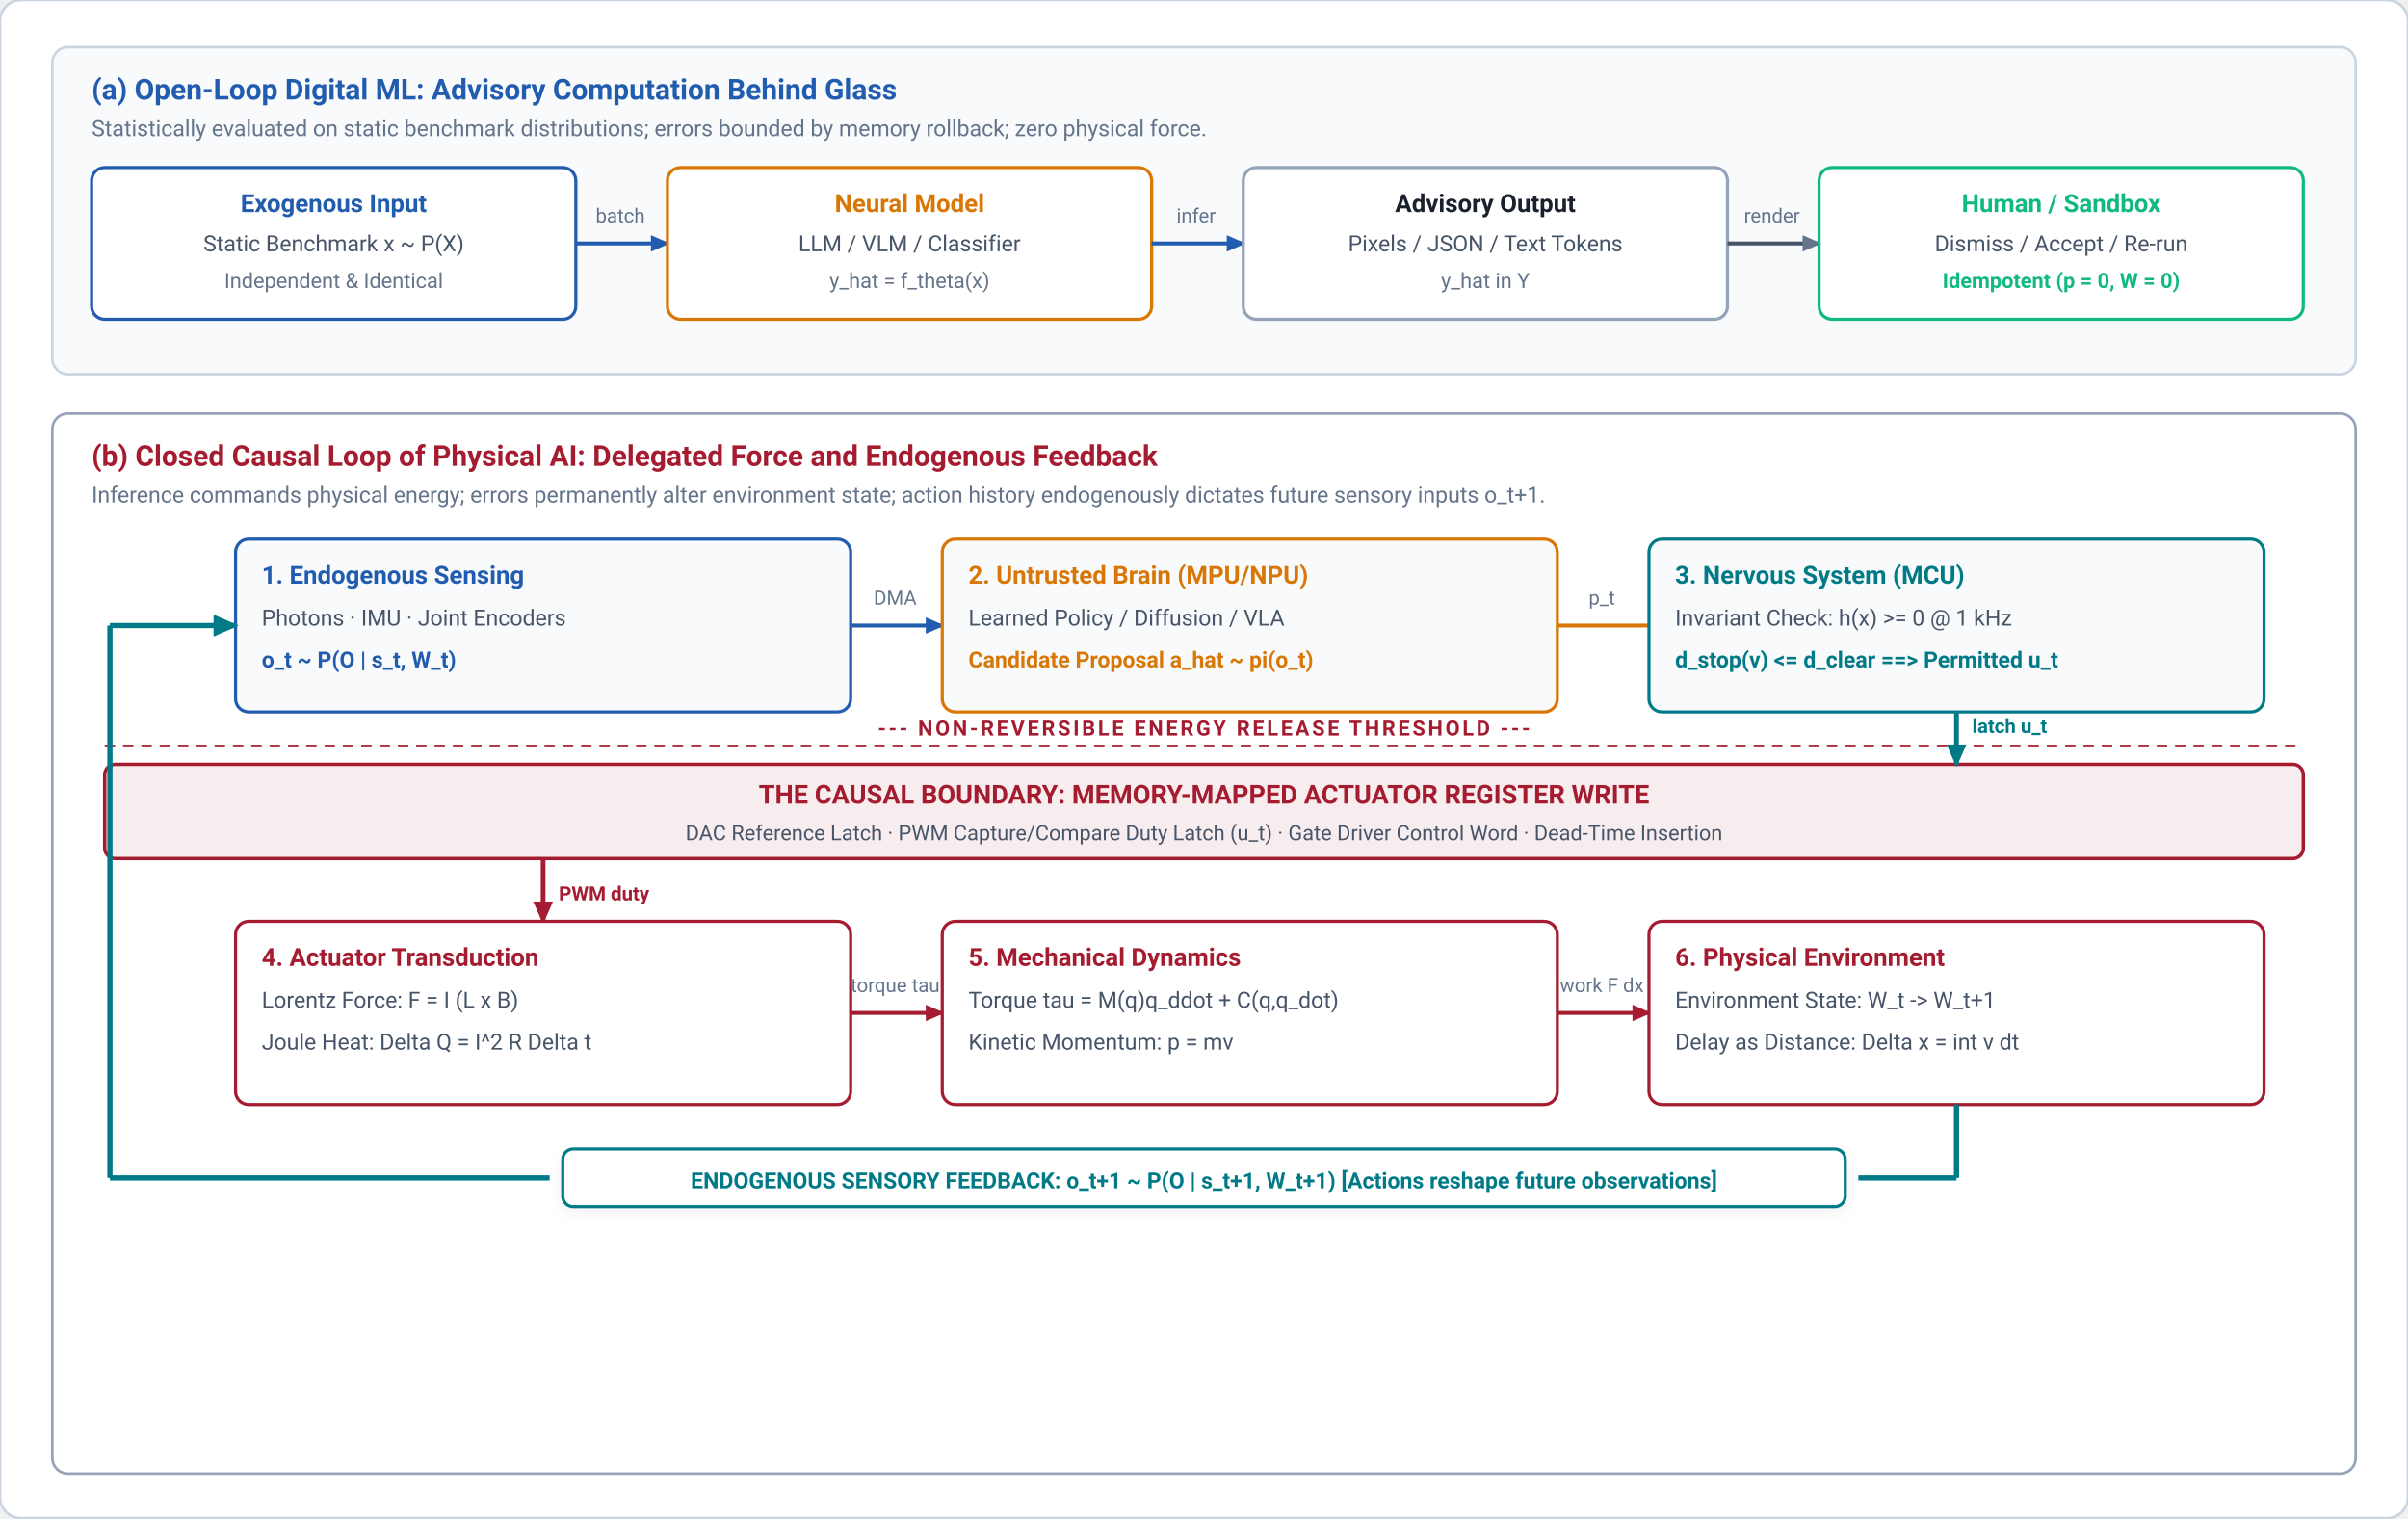
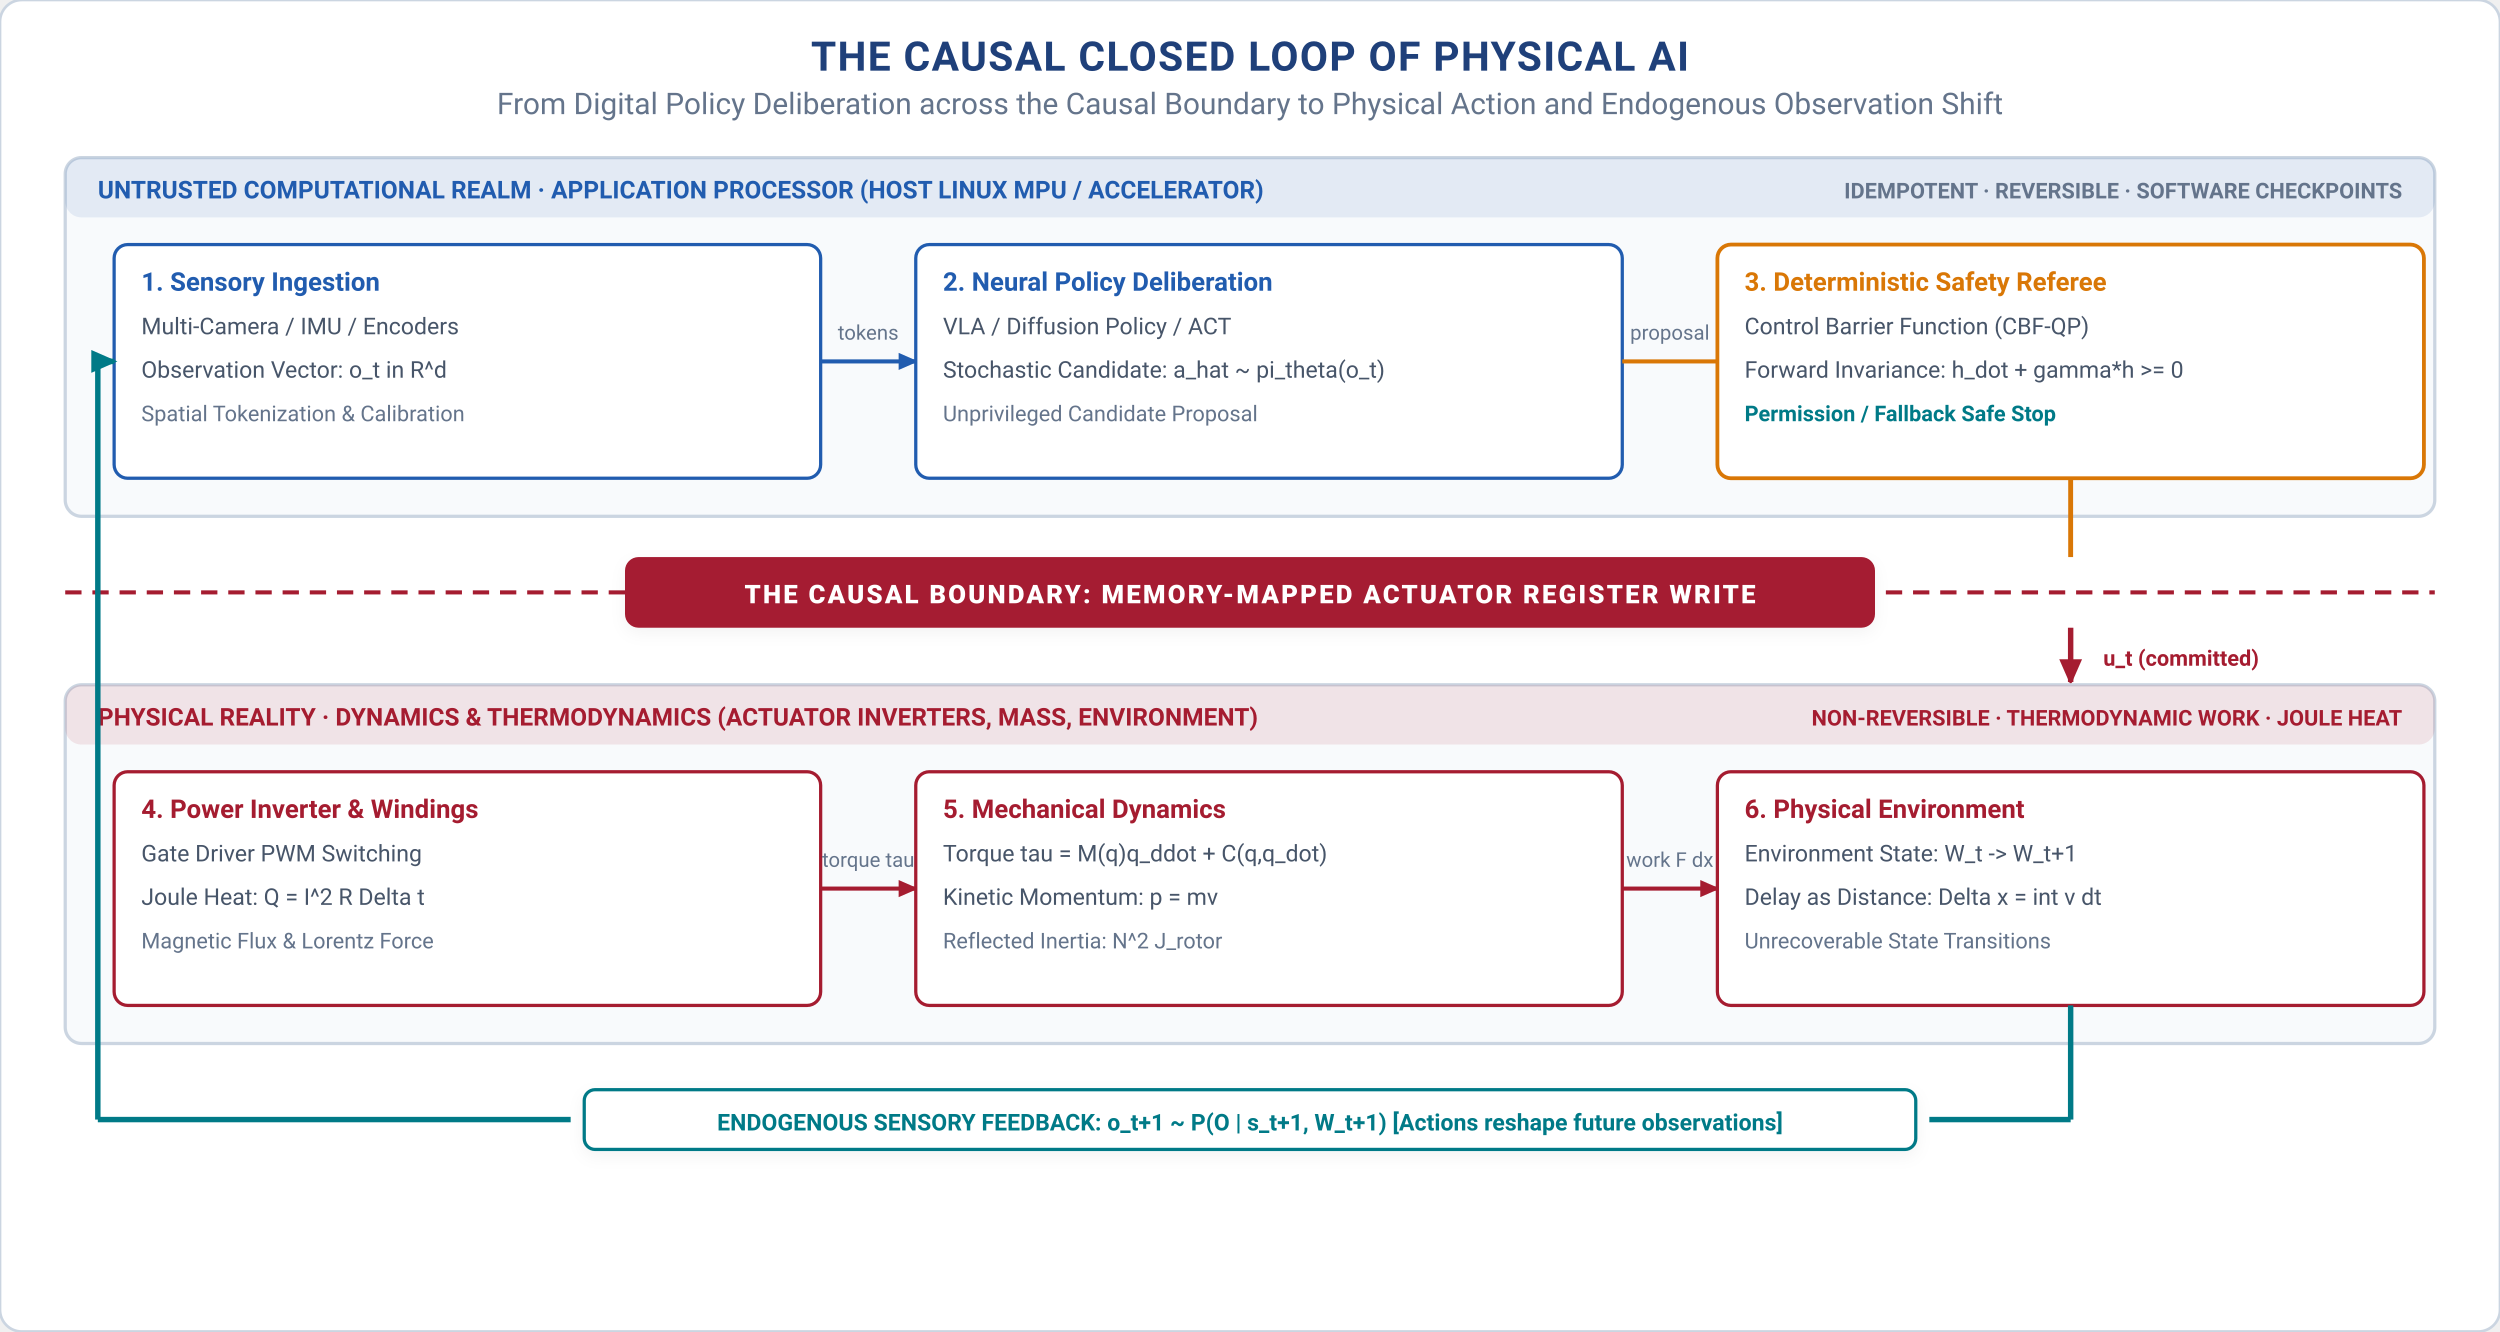
- <svg xmlns="http://www.w3.org/2000/svg" viewBox="0 0 920 580" width="100%" height="100%">
+ <svg xmlns="http://www.w3.org/2000/svg" viewBox="0 0 920 490" width="100%" height="100%">
  <style>
      text { font-family: -apple-system, BlinkMacSystemFont, "Segoe UI", Roboto, "Helvetica Neue", Arial, sans-serif; }
      .title { font-weight: 700; font-size: 15px; fill: #1F407A; text-anchor: middle; letter-spacing: 0.5px; }
      .subtitle { font-size: 11px; fill: #64748B; text-anchor: middle; }
      .section-hdr { font-weight: 700; font-size: 13px; fill: #1F407A; letter-spacing: 0.3px; }
      .card-title { font-weight: 700; font-size: 11.5px; }
      .body-text { font-size: 10px; fill: #475569; }
      .bold-text { font-weight: 600; font-size: 10px; fill: #1A202C; }
      .small-text { font-size: 9px; fill: #64748B; }
      .code-text { font-family: "SFMono-Regular", Consolas, "Liberation Mono", Menlo, Courier, monospace; font-size: 9px; fill: #1F407A; font-weight: 600; }
      .badge-text { font-weight: 700; font-size: 9px; text-anchor: middle; }
    </style>
  <defs>
    <marker id="arr-blue" viewBox="0 0 10 10" refX="7" refY="5" markerWidth="6" markerHeight="6" orient="auto-start-reverse">
      <path d="M 0 1.5 L 8 5 L 0 8.5 z" fill="#215CAF" />
    </marker>
    <marker id="arr-navy" viewBox="0 0 10 10" refX="7" refY="5" markerWidth="6" markerHeight="6" orient="auto-start-reverse">
      <path d="M 0 1.5 L 8 5 L 0 8.5 z" fill="#1F407A" />
    </marker>
    <marker id="arr-petrol" viewBox="0 0 10 10" refX="7" refY="5" markerWidth="6" markerHeight="6" orient="auto-start-reverse">
      <path d="M 0 1.5 L 8 5 L 0 8.5 z" fill="#007A87" />
    </marker>
    <marker id="arr-teal" viewBox="0 0 10 10" refX="7" refY="5" markerWidth="6" markerHeight="6" orient="auto-start-reverse">
      <path d="M 0 1.5 L 8 5 L 0 8.5 z" fill="#10B981" />
    </marker>
    <marker id="arr-bronze" viewBox="0 0 10 10" refX="7" refY="5" markerWidth="6" markerHeight="6" orient="auto-start-reverse">
      <path d="M 0 1.5 L 8 5 L 0 8.5 z" fill="#B87333" />
    </marker>
    <marker id="arr-crimson" viewBox="0 0 10 10" refX="7" refY="5" markerWidth="6" markerHeight="6" orient="auto-start-reverse">
      <path d="M 0 1.5 L 8 5 L 0 8.5 z" fill="#A51C30" />
    </marker>
    <marker id="arr-coral" viewBox="0 0 10 10" refX="7" refY="5" markerWidth="6" markerHeight="6" orient="auto-start-reverse">
      <path d="M 0 1.5 L 8 5 L 0 8.5 z" fill="#DC2626" />
    </marker>
    <marker id="arr-purple" viewBox="0 0 10 10" refX="7" refY="5" markerWidth="6" markerHeight="6" orient="auto-start-reverse">
      <path d="M 0 1.5 L 8 5 L 0 8.5 z" fill="#5B4B8A" />
    </marker>
    <marker id="arr-slate" viewBox="0 0 10 10" refX="7" refY="5" markerWidth="6" markerHeight="6" orient="auto-start-reverse">
      <path d="M 0 1.5 L 8 5 L 0 8.5 z" fill="#64748B" />
    </marker>
    <filter id="shadow" x="-2%" y="-3%" width="104%" height="108%" filterUnits="userSpaceOnUse">
      <feDropShadow dx="0" dy="2" stdDeviation="3" flood-color="#0F172A" flood-opacity="0.05" />
    </filter>
  </defs>
-   <rect width="920" height="580" fill="#FFFFFF" rx="8" stroke="#CBD5E1" stroke-width="1" />
-   <rect x="20" y="18" width="880" height="125" rx="6" fill="#F8FAFC" stroke="#CBD5E1" stroke-width="1" />
-   <text x="35" y="38" font-size="11" font-weight="700" fill="#215CAF">(a) Open-Loop Digital ML: Advisory Computation Behind Glass</text>
-   <text x="35" y="52" font-size="8.5" fill="#64748B">Statistically evaluated on static benchmark distributions; errors bounded by memory rollback; zero physical force.</text>
-   <rect x="35" y="64" width="185" height="58" rx="5" fill="#FFFFFF" stroke="#215CAF" stroke-width="1.2" />
-   <text x="127.5" y="81" font-size="9.5" font-weight="700" fill="#215CAF" text-anchor="middle">Exogenous Input</text>
-   <text x="127.5" y="96" font-size="8.5" fill="#475569" text-anchor="middle">Static Benchmark x ~ P(X)</text>
-   <text x="127.5" y="110" font-size="8" fill="#64748B" text-anchor="middle">Independent &amp; Identical</text>
-   <line x1="220" y1="93" x2="255" y2="93" stroke="#215CAF" stroke-width="1.5" marker-end="url(#arr-blue)" />
-   <text x="237" y="85" font-size="7.5" fill="#64748B" text-anchor="middle">batch</text>
-   <rect x="255" y="64" width="185" height="58" rx="5" fill="#FFFFFF" stroke="#D97706" stroke-width="1.2" />
-   <text x="347.5" y="81" font-size="9.5" font-weight="700" fill="#D97706" text-anchor="middle">Neural Model</text>
-   <text x="347.5" y="96" font-size="8.5" fill="#475569" text-anchor="middle">LLM / VLM / Classifier</text>
-   <text x="347.5" y="110" font-size="8" fill="#64748B" text-anchor="middle">y_hat = f_theta(x)</text>
-   <line x1="440" y1="93" x2="475" y2="93" stroke="#215CAF" stroke-width="1.5" marker-end="url(#arr-blue)" />
-   <text x="457" y="85" font-size="7.5" fill="#64748B" text-anchor="middle">infer</text>
-   <rect x="475" y="64" width="185" height="58" rx="5" fill="#FFFFFF" stroke="#94A3B8" stroke-width="1.2" />
-   <text x="567.5" y="81" font-size="9.5" font-weight="700" fill="#1A202C" text-anchor="middle">Advisory Output</text>
-   <text x="567.5" y="96" font-size="8.5" fill="#475569" text-anchor="middle">Pixels / JSON / Text Tokens</text>
-   <text x="567.5" y="110" font-size="8" fill="#64748B" text-anchor="middle">y_hat in Y</text>
-   <line x1="660" y1="93" x2="695" y2="93" stroke="#475569" stroke-width="1.5" marker-end="url(#arr-slate)" />
-   <text x="677" y="85" font-size="7.5" fill="#64748B" text-anchor="middle">render</text>
-   <rect x="695" y="64" width="185" height="58" rx="5" fill="#FFFFFF" stroke="#10B981" stroke-width="1.2" />
-   <text x="787.5" y="81" font-size="9.5" font-weight="700" fill="#10B981" text-anchor="middle">Human / Sandbox</text>
-   <text x="787.5" y="96" font-size="8.5" fill="#475569" text-anchor="middle">Dismiss / Accept / Re-run</text>
-   <text x="787.5" y="110" font-size="8" font-weight="600" fill="#10B981" text-anchor="middle">Idempotent (p = 0, W = 0)</text>
-   <rect x="20" y="158" width="880" height="405" rx="6" fill="#FFFFFF" stroke="#94A3B8" stroke-width="1" />
-   <text x="35" y="178" font-size="11" font-weight="700" fill="#A51C30">(b) Closed Causal Loop of Physical AI: Delegated Force and Endogenous Feedback</text>
-   <text x="35" y="192" font-size="8.5" fill="#64748B">Inference commands physical energy; errors permanently alter environment state; action history endogenously dictates future sensory inputs o_t+1.</text>
-   <rect x="90" y="206" width="235" height="66" rx="5" fill="#F8FAFC" stroke="#215CAF" stroke-width="1.2" />
-   <text x="100" y="223" font-size="9.5" font-weight="700" fill="#215CAF">1. Endogenous Sensing</text>
-   <text x="100" y="239" font-size="8.5" fill="#475569">Photons · IMU · Joint Encoders</text>
-   <text x="100" y="255" font-size="8.5" font-weight="600" fill="#215CAF">o_t ~ P(O | s_t, W_t)</text>
-   <line x1="325" y1="239.0" x2="360" y2="239.0" stroke="#215CAF" stroke-width="1.5" marker-end="url(#arr-blue)" />
-   <text x="342" y="231.0" font-size="7.5" fill="#64748B" text-anchor="middle">DMA</text>
-   <rect x="360" y="206" width="235" height="66" rx="5" fill="#F8FAFC" stroke="#D97706" stroke-width="1.2" />
-   <text x="370" y="223" font-size="9.5" font-weight="700" fill="#D97706">2. Untrusted Brain (MPU/NPU)</text>
-   <text x="370" y="239" font-size="8.5" fill="#475569">Learned Policy / Diffusion / VLA</text>
-   <text x="370" y="255" font-size="8.5" font-weight="600" fill="#D97706">Candidate Proposal a_hat ~ pi(o_t)</text>
-   <line x1="595" y1="239.0" x2="630" y2="239.0" stroke="#D97706" stroke-width="1.5" marker-end="url(#arr-amber)" />
-   <text x="612" y="231.0" font-size="7.5" fill="#64748B" text-anchor="middle">p_t</text>
-   <rect x="630" y="206" width="235" height="66" rx="5" fill="#F8FAFC" stroke="#007A87" stroke-width="1.2" />
-   <text x="640" y="223" font-size="9.5" font-weight="700" fill="#007A87">3. Nervous System (MCU)</text>
-   <text x="640" y="239" font-size="8.5" fill="#475569">Invariant Check: h(x) &gt;= 0 @ 1 kHz</text>
-   <text x="640" y="255" font-size="8.5" font-weight="600" fill="#007A87">d_stop(v) &lt;= d_clear ==&gt; Permitted u_t</text>
-   <line x1="40" y1="285" x2="880" y2="285" stroke="#A51C30" stroke-width="1" stroke-dasharray="4,3" />
-   <text x="460.0" y="281" font-size="8" font-weight="700" fill="#A51C30" text-anchor="middle" letter-spacing="1px">--- NON-REVERSIBLE ENERGY RELEASE THRESHOLD ---</text>
-   <rect x="40" y="292" width="840" height="36" rx="4" fill="#A51C30" fill-opacity="0.08" stroke="#A51C30" stroke-width="1.3" />
-   <text x="460.0" y="307" font-size="10" font-weight="700" fill="#A51C30" text-anchor="middle">THE CAUSAL BOUNDARY: MEMORY-MAPPED ACTUATOR REGISTER WRITE</text>
-   <text x="460.0" y="321" font-size="8" fill="#475569" text-anchor="middle">DAC Reference Latch · PWM Capture/Compare Duty Latch (u_t) · Gate Driver Control Word · Dead-Time Insertion</text>
-   <line x1="747.5" y1="272" x2="747.5" y2="292" stroke="#007A87" stroke-width="1.8" marker-end="url(#arr-petrol)" />
-   <text x="753.5" y="280" font-size="7.5" font-weight="600" fill="#007A87">latch u_t</text>
-   <line x1="207.5" y1="328" x2="207.5" y2="352" stroke="#A51C30" stroke-width="1.8" marker-end="url(#arr-crimson)" />
-   <text x="213.5" y="344" font-size="7.5" font-weight="600" fill="#A51C30">PWM duty</text>
-   <rect x="90" y="352" width="235" height="70" rx="5" fill="#FFFFFF" stroke="#A51C30" stroke-width="1.2" />
-   <text x="100" y="369" font-size="9.5" font-weight="700" fill="#A51C30">4. Actuator Transduction</text>
-   <text x="100" y="385" font-size="8.5" fill="#475569">Lorentz Force: F = I (L x B)</text>
-   <text x="100" y="401" font-size="8.5" fill="#475569">Joule Heat: Delta Q = I^2 R Delta t</text>
-   <line x1="325" y1="387.0" x2="360" y2="387.0" stroke="#A51C30" stroke-width="1.5" marker-end="url(#arr-crimson)" />
-   <text x="342" y="379.0" font-size="7.5" fill="#64748B" text-anchor="middle">torque tau</text>
-   <rect x="360" y="352" width="235" height="70" rx="5" fill="#FFFFFF" stroke="#A51C30" stroke-width="1.2" />
-   <text x="370" y="369" font-size="9.5" font-weight="700" fill="#A51C30">5. Mechanical Dynamics</text>
-   <text x="370" y="385" font-size="8.5" fill="#475569">Torque tau = M(q)q_ddot + C(q,q_dot)</text>
-   <text x="370" y="401" font-size="8.5" fill="#475569">Kinetic Momentum: p = mv</text>
-   <line x1="595" y1="387.0" x2="630" y2="387.0" stroke="#A51C30" stroke-width="1.5" marker-end="url(#arr-crimson)" />
-   <text x="612" y="379.0" font-size="7.5" fill="#64748B" text-anchor="middle">work F dx</text>
-   <rect x="630" y="352" width="235" height="70" rx="5" fill="#FFFFFF" stroke="#A51C30" stroke-width="1.2" />
-   <text x="640" y="369" font-size="9.5" font-weight="700" fill="#A51C30">6. Physical Environment</text>
-   <text x="640" y="385" font-size="8.5" fill="#475569">Environment State: W_t -&gt; W_t+1</text>
-   <text x="640" y="401" font-size="8.5" fill="#475569">Delay as Distance: Delta x = int v dt</text>
-   <line x1="747.5" y1="422" x2="747.5" y2="450" stroke="#007A87" stroke-width="2" />
-   <line x1="747.5" y1="450" x2="710.0" y2="450" stroke="#007A87" stroke-width="2" />
-   <line x1="210.0" y1="450" x2="42" y2="450" stroke="#007A87" stroke-width="2" />
-   <line x1="42" y1="450" x2="42" y2="239.0" stroke="#007A87" stroke-width="2" />
-   <line x1="42" y1="239.0" x2="90" y2="239.0" stroke="#007A87" stroke-width="2" marker-end="url(#arr-petrol)" />
-   <rect x="215.0" y="439" width="490" height="22" rx="4" fill="#FFFFFF" stroke="#007A87" stroke-width="1.2" filter="url(#shadow)" />
-   <text x="460.0" y="454" font-size="8.5" font-weight="700" fill="#007A87" text-anchor="middle">ENDOGENOUS SENSORY FEEDBACK: o_t+1 ~ P(O | s_t+1, W_t+1) [Actions reshape future observations]</text>
+   <rect width="920" height="490" fill="#FFFFFF" rx="8" stroke="#CBD5E1" stroke-width="1" />
+   <text x="460.0" y="26" class="title">THE CAUSAL CLOSED LOOP OF PHYSICAL AI</text>
+   <text x="460.0" y="42" class="subtitle">From Digital Policy Deliberation across the Causal Boundary to Physical Action and Endogenous Observation Shift</text>
+   <rect x="24" y="58" width="872" height="132" rx="6" fill="#F8FAFC" stroke="#CBD5E1" stroke-width="1.2" />
+   <rect x="24" y="58" width="872" height="22" rx="6" fill="#215CAF" fill-opacity="0.10" />
+   <text x="36" y="73" font-size="9" font-weight="700" fill="#215CAF">UNTRUSTED COMPUTATIONAL REALM · APPLICATION PROCESSOR (HOST LINUX MPU / ACCELERATOR)</text>
+   <text x="884" y="73" font-size="8" font-weight="600" fill="#64748B" text-anchor="end">IDEMPOTENT · REVERSIBLE · SOFTWARE CHECKPOINTS</text>
+   <rect x="42" y="90" width="260" height="86" rx="5" fill="#FFFFFF" stroke="#215CAF" stroke-width="1.2" />
+   <text x="52" y="107" font-size="9.5" font-weight="700" fill="#215CAF">1. Sensory Ingestion</text>
+   <text x="52" y="123" font-size="8.5" fill="#475569">Multi-Camera / IMU / Encoders</text>
+   <text x="52" y="139" font-size="8.5" fill="#475569">Observation Vector: o_t in R^d</text>
+   <text x="52" y="155" font-size="8" fill="#64748B">Spatial Tokenization &amp; Calibration</text>
+   <line x1="302" y1="133.0" x2="337" y2="133.0" stroke="#215CAF" stroke-width="1.5" marker-end="url(#arr-blue)" />
+   <text x="319.5" y="125.0" font-size="7.5" fill="#64748B" text-anchor="middle">tokens</text>
+   <rect x="337" y="90" width="260" height="86" rx="5" fill="#FFFFFF" stroke="#215CAF" stroke-width="1.2" />
+   <text x="347" y="107" font-size="9.5" font-weight="700" fill="#215CAF">2. Neural Policy Deliberation</text>
+   <text x="347" y="123" font-size="8.5" fill="#475569">VLA / Diffusion Policy / ACT</text>
+   <text x="347" y="139" font-size="8.5" fill="#475569">Stochastic Candidate: a_hat ~ pi_theta(o_t)</text>
+   <text x="347" y="155" font-size="8" fill="#64748B">Unprivileged Candidate Proposal</text>
+   <line x1="597" y1="133.0" x2="632" y2="133.0" stroke="#D97706" stroke-width="1.5" marker-end="url(#arr-amber)" />
+   <text x="614.5" y="125.0" font-size="7.5" fill="#64748B" text-anchor="middle">proposal</text>
+   <rect x="632" y="90" width="260" height="86" rx="5" fill="#FFFFFF" stroke="#D97706" stroke-width="1.4" />
+   <text x="642" y="107" font-size="9.5" font-weight="700" fill="#D97706">3. Deterministic Safety Referee</text>
+   <text x="642" y="123" font-size="8.5" fill="#475569">Control Barrier Function (CBF-QP)</text>
+   <text x="642" y="139" font-size="8.5" fill="#475569">Forward Invariance: h_dot + gamma*h &gt;= 0</text>
+   <text x="642" y="155" font-size="8" font-weight="600" fill="#007A87">Permission / Fallback Safe Stop</text>
+   <line x1="24" y1="218" x2="896" y2="218" stroke="#A51C30" stroke-width="1.5" stroke-dasharray="6,4" />
+   <rect x="230.0" y="205" width="460" height="26" rx="5" fill="#A51C30" filter="url(#shadow)" />
+   <text x="460.0" y="222" font-size="9.5" font-weight="800" fill="#FFFFFF" text-anchor="middle" letter-spacing="0.8px">THE CAUSAL BOUNDARY: MEMORY-MAPPED ACTUATOR REGISTER WRITE</text>
+   <line x1="762.0" y1="176" x2="762.0" y2="205" stroke="#D97706" stroke-width="1.8" />
+   <line x1="762.0" y1="231" x2="762.0" y2="251" stroke="#A51C30" stroke-width="2" marker-end="url(#arr-crimson)" />
+   <text x="774.0" y="245" font-size="8" font-weight="700" fill="#A51C30">u_t (committed)</text>
+   <rect x="24" y="252" width="872" height="132" rx="6" fill="#F8FAFC" stroke="#CBD5E1" stroke-width="1.2" />
+   <rect x="24" y="252" width="872" height="22" rx="6" fill="#A51C30" fill-opacity="0.10" />
+   <text x="36" y="267" font-size="9" font-weight="700" fill="#A51C30">PHYSICAL REALITY · DYNAMICS &amp; THERMODYNAMICS (ACTUATOR INVERTERS, MASS, ENVIRONMENT)</text>
+   <text x="884" y="267" font-size="8" font-weight="600" fill="#A51C30" text-anchor="end">NON-REVERSIBLE · THERMODYNAMIC WORK · JOULE HEAT</text>
+   <rect x="42" y="284" width="260" height="86" rx="5" fill="#FFFFFF" stroke="#A51C30" stroke-width="1.2" />
+   <text x="52" y="301" font-size="9.5" font-weight="700" fill="#A51C30">4. Power Inverter &amp; Windings</text>
+   <text x="52" y="317" font-size="8.5" fill="#475569">Gate Driver PWM Switching</text>
+   <text x="52" y="333" font-size="8.5" fill="#475569">Joule Heat: Q = I^2 R Delta t</text>
+   <text x="52" y="349" font-size="8" fill="#64748B">Magnetic Flux &amp; Lorentz Force</text>
+   <line x1="302" y1="327.0" x2="337" y2="327.0" stroke="#A51C30" stroke-width="1.5" marker-end="url(#arr-crimson)" />
+   <text x="319.5" y="319.0" font-size="7.5" fill="#64748B" text-anchor="middle">torque tau</text>
+   <rect x="337" y="284" width="260" height="86" rx="5" fill="#FFFFFF" stroke="#A51C30" stroke-width="1.2" />
+   <text x="347" y="301" font-size="9.5" font-weight="700" fill="#A51C30">5. Mechanical Dynamics</text>
+   <text x="347" y="317" font-size="8.5" fill="#475569">Torque tau = M(q)q_ddot + C(q,q_dot)</text>
+   <text x="347" y="333" font-size="8.5" fill="#475569">Kinetic Momentum: p = mv</text>
+   <text x="347" y="349" font-size="8" fill="#64748B">Reflected Inertia: N^2 J_rotor</text>
+   <line x1="597" y1="327.0" x2="632" y2="327.0" stroke="#A51C30" stroke-width="1.5" marker-end="url(#arr-crimson)" />
+   <text x="614.5" y="319.0" font-size="7.5" fill="#64748B" text-anchor="middle">work F dx</text>
+   <rect x="632" y="284" width="260" height="86" rx="5" fill="#FFFFFF" stroke="#A51C30" stroke-width="1.2" />
+   <text x="642" y="301" font-size="9.5" font-weight="700" fill="#A51C30">6. Physical Environment</text>
+   <text x="642" y="317" font-size="8.5" fill="#475569">Environment State: W_t -&gt; W_t+1</text>
+   <text x="642" y="333" font-size="8.5" fill="#475569">Delay as Distance: Delta x = int v dt</text>
+   <text x="642" y="349" font-size="8" fill="#64748B">Unrecoverable State Transitions</text>
+   <line x1="762.0" y1="370" x2="762.0" y2="412" stroke="#007A87" stroke-width="2" />
+   <line x1="762.0" y1="412" x2="710.0" y2="412" stroke="#007A87" stroke-width="2" />
+   <line x1="210.0" y1="412" x2="36" y2="412" stroke="#007A87" stroke-width="2" />
+   <line x1="36" y1="412" x2="36" y2="133.0" stroke="#007A87" stroke-width="2" />
+   <line x1="36" y1="133.0" x2="42" y2="133.0" stroke="#007A87" stroke-width="2" marker-end="url(#arr-petrol)" />
+   <rect x="215.0" y="401" width="490" height="22" rx="4" fill="#FFFFFF" stroke="#007A87" stroke-width="1.2" filter="url(#shadow)" />
+   <text x="460.0" y="416" font-size="8.5" font-weight="700" fill="#007A87" text-anchor="middle">ENDOGENOUS SENSORY FEEDBACK: o_t+1 ~ P(O | s_t+1, W_t+1) [Actions reshape future observations]</text>
</svg>
